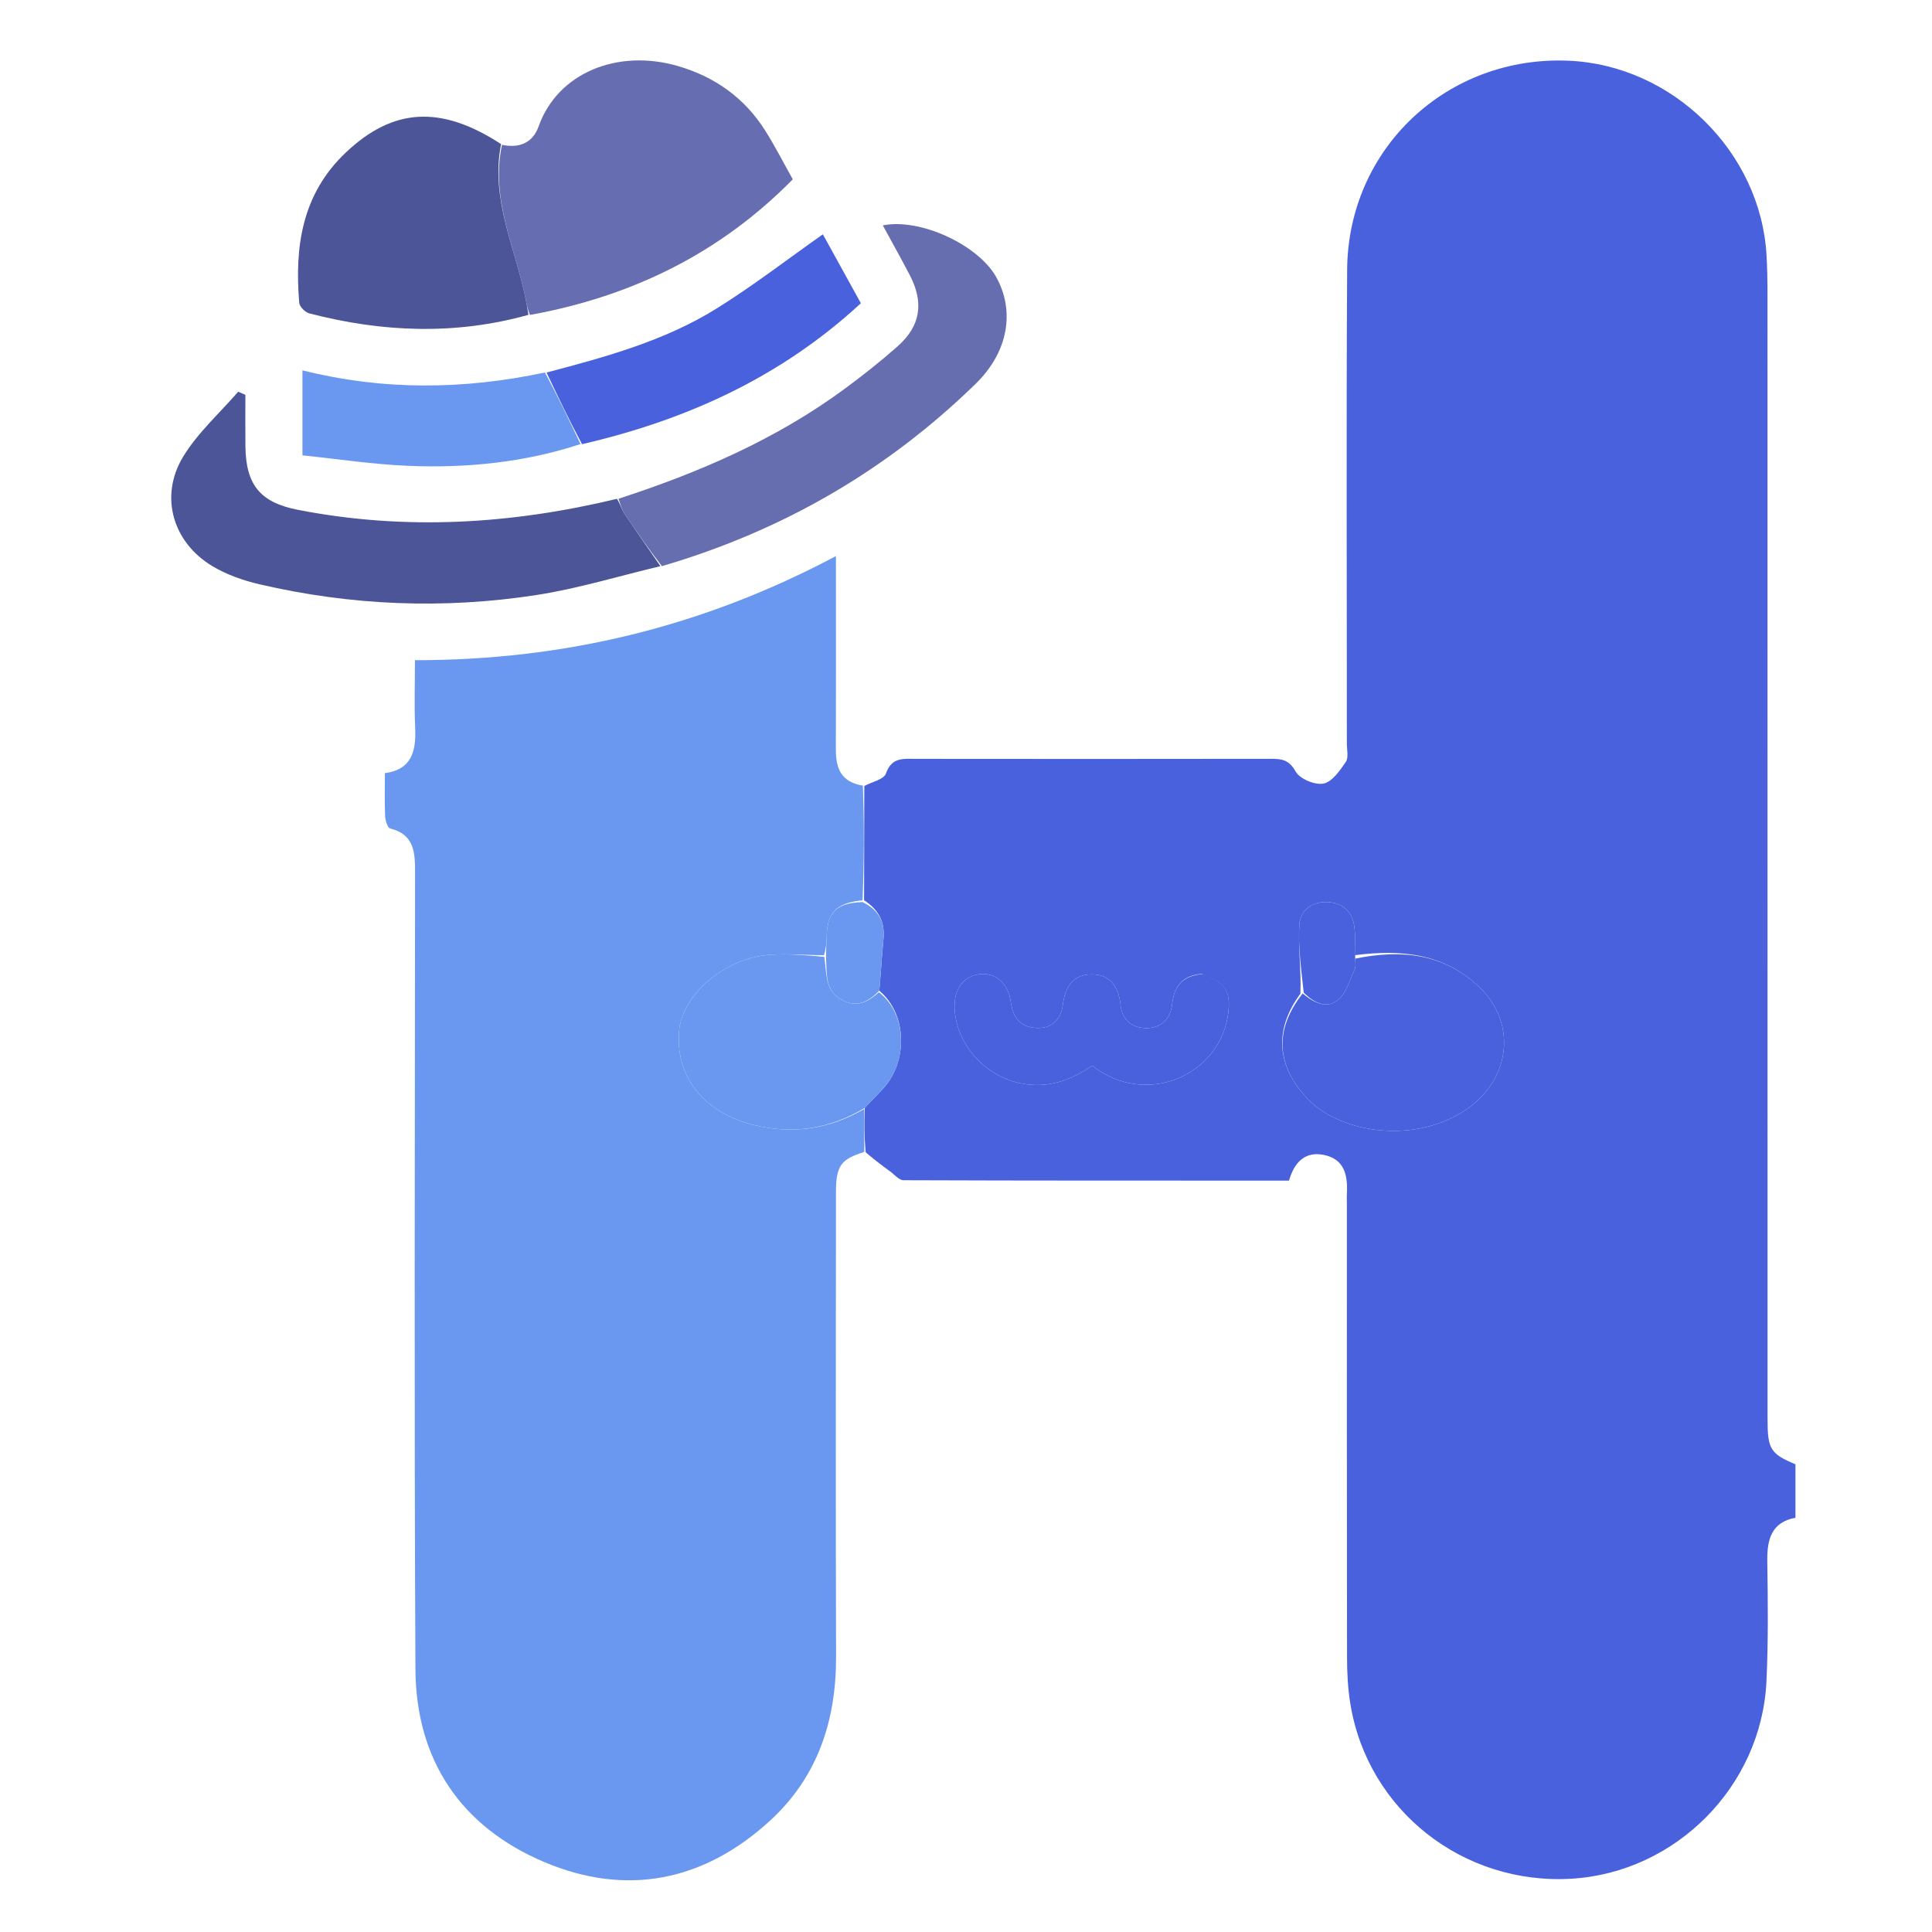
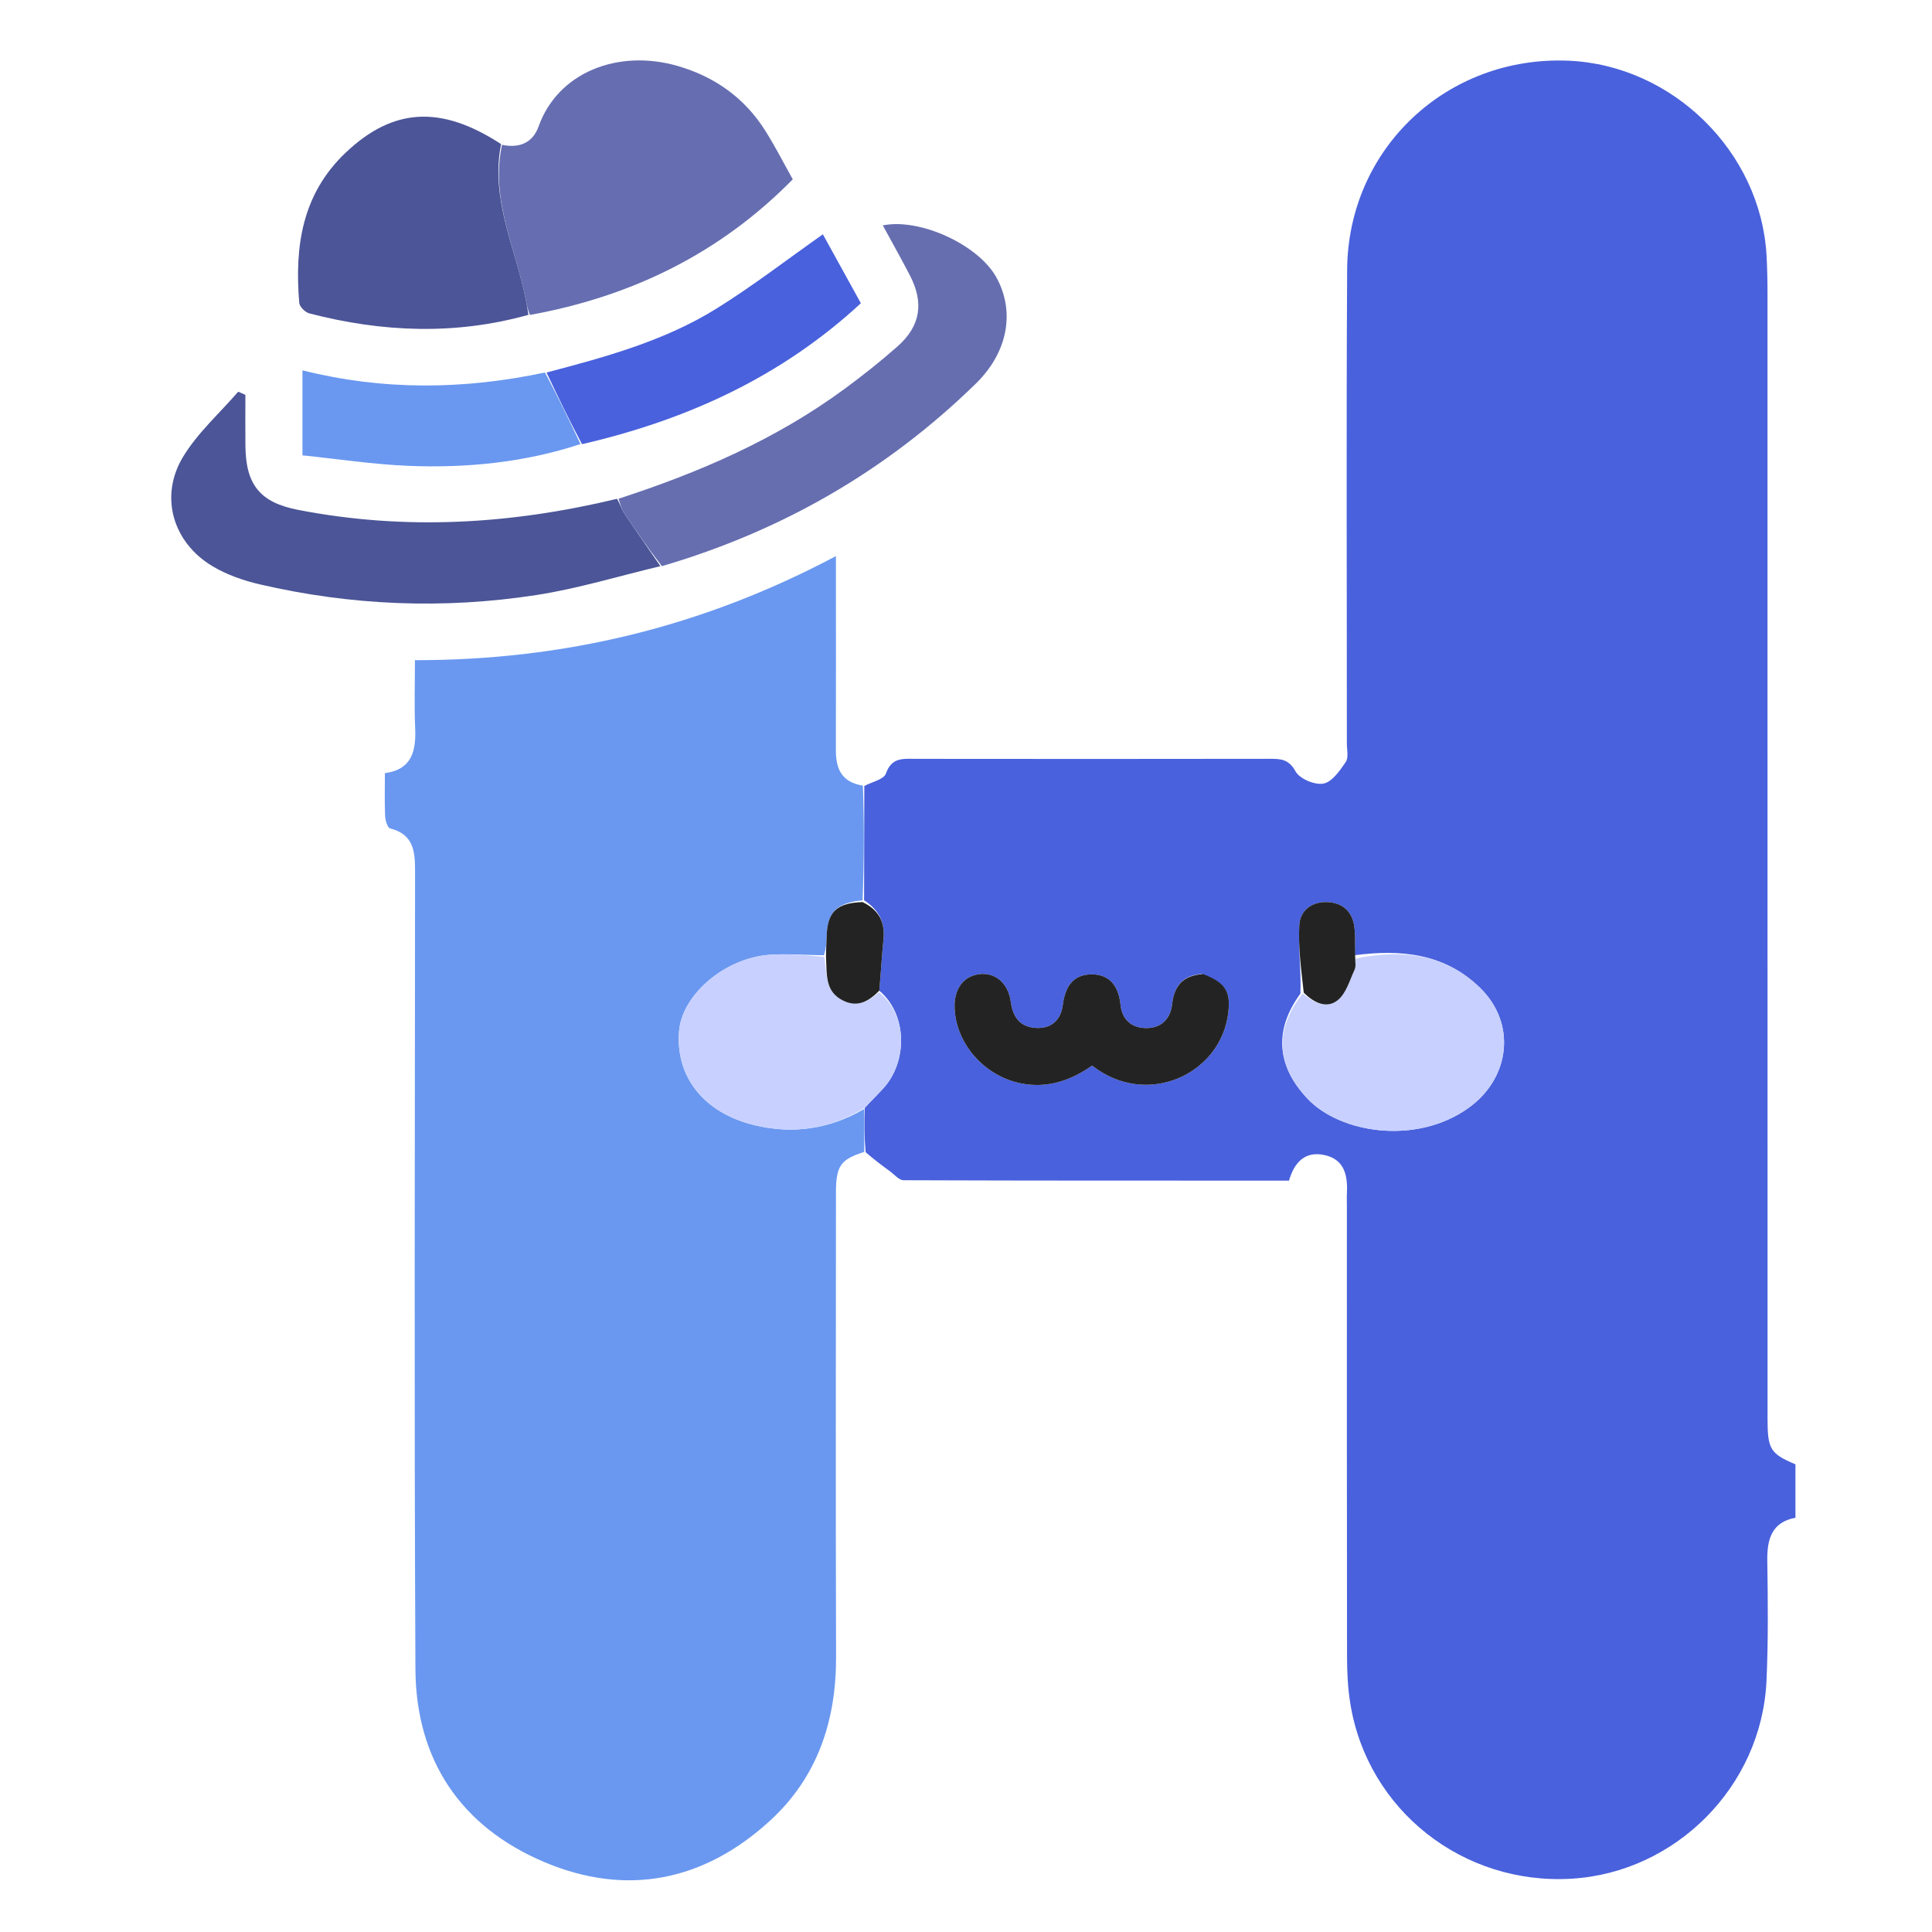
<svg xmlns="http://www.w3.org/2000/svg" width="512" height="512">
  <path fill="#4961DC" opacity="1" stroke="none" d=" M229.049,208.295   C231.034,207.224 234.225,206.575 234.775,205.002   C236.307,200.624 239.363,201.098 242.693,201.102   C274.024,201.139 305.355,201.143 336.686,201.093   C339.571,201.088 341.589,201.269 343.34,204.438   C344.423,206.399 348.443,208.092 350.719,207.661   C353.011,207.226 355.083,204.222 356.643,201.93   C357.434,200.767 356.932,198.692 356.932,197.028   C356.944,155.198 356.761,113.367 357.007,71.538   C357.196,39.333 383.537,14.702 415.706,16.09   C443.242,17.277 466.593,40.216 468.148,67.646   C468.336,70.971 468.404,74.307 468.404,77.638   C468.418,177.13 468.414,276.623 468.417,376.116   C468.418,384.035 469.195,385.289 475.813,388.054   C475.813,392.6 475.813,397.229 475.813,402.217   C469.548,403.379 468.265,407.845 468.349,413.607   C468.506,424.267 468.632,434.951 468.126,445.594   C466.804,473.422 444.089,496.227 416.454,497.878   C387.72,499.594 362.5,479.746 357.871,451.619   C357.2,447.538 356.985,443.342 356.978,439.198   C356.914,399.368 356.94,359.538 356.94,319.707   C356.94,318.541 356.889,317.372 356.948,316.208   C357.185,311.516 356.305,307.253 351.006,306.101   C345.804,304.969 342.972,308.098 341.603,312.875   C307.42,312.875 273.428,312.9 239.437,312.772   C238.245,312.767 237.041,311.268 235.875,310.42   C233.828,308.932 231.806,307.41 229.409,305.361   C229.033,301.178 229.022,297.536 229.166,293.609   C230.945,291.659 232.629,290.046 234.185,288.319   C240.486,281.324 240.55,268.864 233.021,262.544   C233.451,257.719 233.698,253.292 234.129,248.883   C234.565,244.426 232.952,241.149 228.989,238.577   C229.011,228.169 229.03,218.232 229.049,208.295  M359.06,253.133   C359.033,250.647 359.235,248.132 358.926,245.682   C358.431,241.75 355.997,239.341 352.04,239.077   C347.79,238.793 344.549,241.164 344.326,245.195   C344,251.06 344.85,256.99 344.629,263.317   C337.495,273.051 338.371,282.543 346.478,291.141   C355.241,300.436 375.507,303.483 389.248,293.556   C400.259,285.602 401.92,271.17 392.18,261.735   C382.807,252.655 371.382,251.549 359.06,253.133  M318.454,258.104   C313.494,258.482 311.164,261.245 310.628,266.119   C310.189,270.108 307.636,272.556 303.58,272.453   C299.848,272.359 297.351,270.205 296.95,266.29   C296.463,261.53 294.217,258.168 289.228,258.219   C284.251,258.269 282.249,261.627 281.64,266.418   C281.106,270.612 278.221,272.904 273.884,272.354   C270.07,271.871 268.381,269.309 267.866,265.514   C267.183,260.487 263.697,257.634 259.528,258.164   C255.255,258.706 252.765,262.154 252.985,267.222   C253.397,276.696 260.92,285.123 270.433,287.079   C277.602,288.552 283.79,286.318 289.429,282.392   C303.897,293.777 323.561,284.731 325.502,268.384   C326.166,262.79 324.828,260.433 318.454,258.104  z" />
  <path fill="#6A98F0" opacity="1" stroke="none" d=" M229.011,293.894   C229.022,297.536 229.033,301.178 229.046,305.264   C222.81,307.247 221.542,308.909 221.539,316.02   C221.52,357.015 221.444,398.009 221.569,439.003   C221.621,455.998 216.671,470.988 203.997,482.566   C186.508,498.542 166.06,502.675 144.277,493.478   C122.136,484.131 110.21,466.421 110.092,442.275   C109.749,371.953 109.952,301.628 109.995,231.305   C109.998,226.048 109.893,221.172 103.398,219.548   C102.706,219.374 102.116,217.446 102.063,216.305   C101.894,212.652 102,208.986 102,204.894   C109.242,203.92 110.294,198.915 110.02,192.794   C109.761,187.009 109.965,181.203 109.965,174.954   C149.277,174.987 186.108,166.196 221.529,147.367   C221.529,149.796 221.529,151.503 221.529,153.21   C221.53,168.374 221.557,183.539 221.515,198.703   C221.502,203.544 222.854,207.268 228.675,208.201   C229.03,218.232 229.011,228.169 228.587,238.591   C221.647,239.296 219.243,241.714 219.076,248.184   C219.033,249.84 218.895,251.494 218.345,253.16   C213.242,253.103 208.572,252.705 203.953,253.031   C192.047,253.872 180.699,263.647 179.953,273.35   C179.026,285.386 186.488,294.863 199.781,298.141   C210.042,300.671 219.839,299.241 229.011,293.894  z" />
  <path fill="#666EB1" opacity="1" stroke="none" d=" M133.041,38.372   C137.581,39.346 141.181,37.886 142.739,33.502   C147.802,19.253 163.716,12.863 179.66,17.503   C189.476,20.36 197.335,25.962 202.806,34.633   C205.457,38.834 207.715,43.284 210.096,47.524   C190.755,67.186 167.379,78.575 140.427,83.462   C139.814,81.901 139.606,80.765 139.386,79.632   C136.733,65.961 129.868,52.938 133.041,38.372  z" />
  <path fill="#4B5597" opacity="1" stroke="none" d=" M175.018,150.04   C164.07,152.64 153.235,155.975 142.15,157.688   C117.581,161.485 93.027,160.49 68.773,154.843   C64.462,153.839 60.071,152.302 56.298,150.042   C45.767,143.733 42.187,131.517 48.525,121.049   C52.376,114.688 58.192,109.515 63.125,103.808   C63.76,104.085 64.395,104.361 65.03,104.637   C65.03,109.183 64.986,113.73 65.039,118.275   C65.158,128.564 69.013,133.182 79.001,135.121   C107.285,140.615 135.289,138.981 163.512,132.191   C164.44,133.733 164.762,135.03 165.459,136.076   C168.587,140.77 171.822,145.392 175.018,150.04  z" />
  <path fill="#666EB0" opacity="1" stroke="none" d=" M175.408,150.035   C171.822,145.392 168.587,140.77 165.459,136.076   C164.762,135.03 164.44,133.733 163.915,132.166   C185.327,125.221 205.699,116.403 223.86,103.029   C228.68,99.479 233.392,95.747 237.873,91.782   C243.97,86.385 244.909,80.226 241.098,72.907   C238.804,68.501 236.367,64.17 233.955,59.731   C243.827,57.723 259.274,64.883 264.035,73.478   C268.985,82.416 267.262,93.22 258.572,101.698   C235.032,124.662 207.336,140.68 175.408,150.035  z" />
  <path fill="#4C5598" opacity="1" stroke="none" d=" M132.794,38.19   C129.868,52.938 136.733,65.961 139.386,79.632   C139.606,80.765 139.814,81.901 140.037,83.435   C120.618,88.864 101.252,88.057 81.974,83.051   C80.88,82.767 79.388,81.288 79.302,80.263   C78.054,65.357 80.009,51.434 91.643,40.419   C104.125,28.601 116.806,27.758 132.794,38.19  z" />
  <path fill="#4961DC" opacity="1" stroke="none" d=" M144.837,98.721   C160.419,94.623 176.026,90.381 189.833,81.803   C199.52,75.785 208.585,68.768 218.069,62.098   C221.207,67.789 224.644,74.023 228.139,80.362   C207.084,99.84 182.139,111.261 154.241,117.711   C150.734,111.163 147.785,104.942 144.837,98.721  z" />
  <path fill="#6A98F0" opacity="1" stroke="none" d=" M144.414,98.716   C147.785,104.942 150.734,111.163 153.842,117.683   C139.048,122.553 123.68,124.093 108.155,123.451   C98.89,123.068 89.667,121.652 80.152,120.672   C80.152,112.792 80.152,105.709 80.152,98.147   C101.473,103.486 122.728,103.318 144.414,98.716  z" />
-   <path fill="#4961DC" opacity="1" stroke="none" d=" M359.21,254.034   C371.382,251.549 382.807,252.655 392.18,261.735   C401.92,271.17 400.259,285.602 389.248,293.556   C375.507,303.483 355.241,300.436 346.478,291.141   C338.371,282.543 337.495,273.051 345.22,263.277   C348.346,265.898 351.727,267.372 354.583,265   C356.773,263.181 357.686,259.761 358.986,256.97   C359.374,256.137 359.153,255.02 359.21,254.034  z" />
-   <path fill="#6A98F0" opacity="1" stroke="none" d=" M229.166,293.609   C219.839,299.241 210.042,300.671 199.781,298.141   C186.488,294.863 179.026,285.386 179.953,273.35   C180.699,263.647 192.047,253.872 203.953,253.031   C208.572,252.705 213.242,253.103 218.443,253.571   C219.162,258.245 218.541,262.798 223.492,265.197   C227.298,267.041 230.185,265.405 232.919,262.949   C240.55,268.864 240.486,281.324 234.185,288.319   C232.629,290.046 230.945,291.659 229.166,293.609  z" />
-   <path fill="#4961DC" opacity="1" stroke="none" d=" M318.838,258.137   C324.828,260.433 326.166,262.79 325.502,268.384   C323.561,284.731 303.897,293.777 289.429,282.392   C283.79,286.318 277.602,288.552 270.433,287.079   C260.92,285.123 253.397,276.696 252.985,267.222   C252.765,262.154 255.255,258.706 259.528,258.164   C263.697,257.634 267.183,260.487 267.866,265.514   C268.381,269.309 270.07,271.871 273.884,272.354   C278.221,272.904 281.106,270.612 281.64,266.418   C282.249,261.627 284.251,258.269 289.228,258.219   C294.217,258.168 296.463,261.53 296.95,266.29   C297.351,270.205 299.848,272.359 303.58,272.453   C307.636,272.556 310.189,270.108 310.628,266.119   C311.164,261.245 313.494,258.482 318.838,258.137  z" />
-   <path fill="#6A98F0" opacity="1" stroke="none" d=" M233.021,262.544   C230.185,265.405 227.298,267.041 223.492,265.197   C218.541,262.798 219.162,258.245 218.899,253.56   C218.895,251.494 219.033,249.84 219.076,248.184   C219.243,241.714 221.647,239.296 228.583,239.062   C232.952,241.149 234.565,244.426 234.129,248.883   C233.698,253.292 233.451,257.719 233.021,262.544  z" />
-   <path fill="#4961DC" opacity="1" stroke="none" d=" M359.135,253.584   C359.153,255.02 359.374,256.137 358.986,256.97   C357.686,259.761 356.773,263.181 354.583,265   C351.727,267.372 348.346,265.898 345.505,263.065   C344.85,256.99 344,251.06 344.326,245.195   C344.549,241.164 347.79,238.793 352.04,239.077   C355.997,239.341 358.431,241.75 358.926,245.682   C359.235,248.132 359.033,250.647 359.135,253.584  z" />
+   <path fill="#C7D0FF" opacity="1" stroke="none" d=" M359.21,254.034   C371.382,251.549 382.807,252.655 392.18,261.735   C401.92,271.17 400.259,285.602 389.248,293.556   C375.507,303.483 355.241,300.436 346.478,291.141   C338.371,282.543 337.495,273.051 345.22,263.277   C348.346,265.898 351.727,267.372 354.583,265   C356.773,263.181 357.686,259.761 358.986,256.97   C359.374,256.137 359.153,255.02 359.21,254.034  z" />
+   <path fill="#C7D0FF" opacity="1" stroke="none" d=" M229.166,293.609   C219.839,299.241 210.042,300.671 199.781,298.141   C186.488,294.863 179.026,285.386 179.953,273.35   C180.699,263.647 192.047,253.872 203.953,253.031   C208.572,252.705 213.242,253.103 218.443,253.571   C219.162,258.245 218.541,262.798 223.492,265.197   C227.298,267.041 230.185,265.405 232.919,262.949   C240.55,268.864 240.486,281.324 234.185,288.319   C232.629,290.046 230.945,291.659 229.166,293.609  z" />
+   <path fill="#232323" opacity="1" stroke="none" d=" M318.838,258.137   C324.828,260.433 326.166,262.79 325.502,268.384   C323.561,284.731 303.897,293.777 289.429,282.392   C283.79,286.318 277.602,288.552 270.433,287.079   C260.92,285.123 253.397,276.696 252.985,267.222   C252.765,262.154 255.255,258.706 259.528,258.164   C263.697,257.634 267.183,260.487 267.866,265.514   C268.381,269.309 270.07,271.871 273.884,272.354   C278.221,272.904 281.106,270.612 281.64,266.418   C282.249,261.627 284.251,258.269 289.228,258.219   C294.217,258.168 296.463,261.53 296.95,266.29   C297.351,270.205 299.848,272.359 303.58,272.453   C307.636,272.556 310.189,270.108 310.628,266.119   C311.164,261.245 313.494,258.482 318.838,258.137  z" />
+   <path fill="#232323" opacity="1" stroke="none" d=" M233.021,262.544   C230.185,265.405 227.298,267.041 223.492,265.197   C218.541,262.798 219.162,258.245 218.899,253.56   C218.895,251.494 219.033,249.84 219.076,248.184   C219.243,241.714 221.647,239.296 228.583,239.062   C232.952,241.149 234.565,244.426 234.129,248.883   C233.698,253.292 233.451,257.719 233.021,262.544  z" />
+   <path fill="#232323" opacity="1" stroke="none" d=" M359.135,253.584   C359.153,255.02 359.374,256.137 358.986,256.97   C357.686,259.761 356.773,263.181 354.583,265   C351.727,267.372 348.346,265.898 345.505,263.065   C344.85,256.99 344,251.06 344.326,245.195   C344.549,241.164 347.79,238.793 352.04,239.077   C355.997,239.341 358.431,241.75 358.926,245.682   C359.235,248.132 359.033,250.647 359.135,253.584  z" />
</svg>
